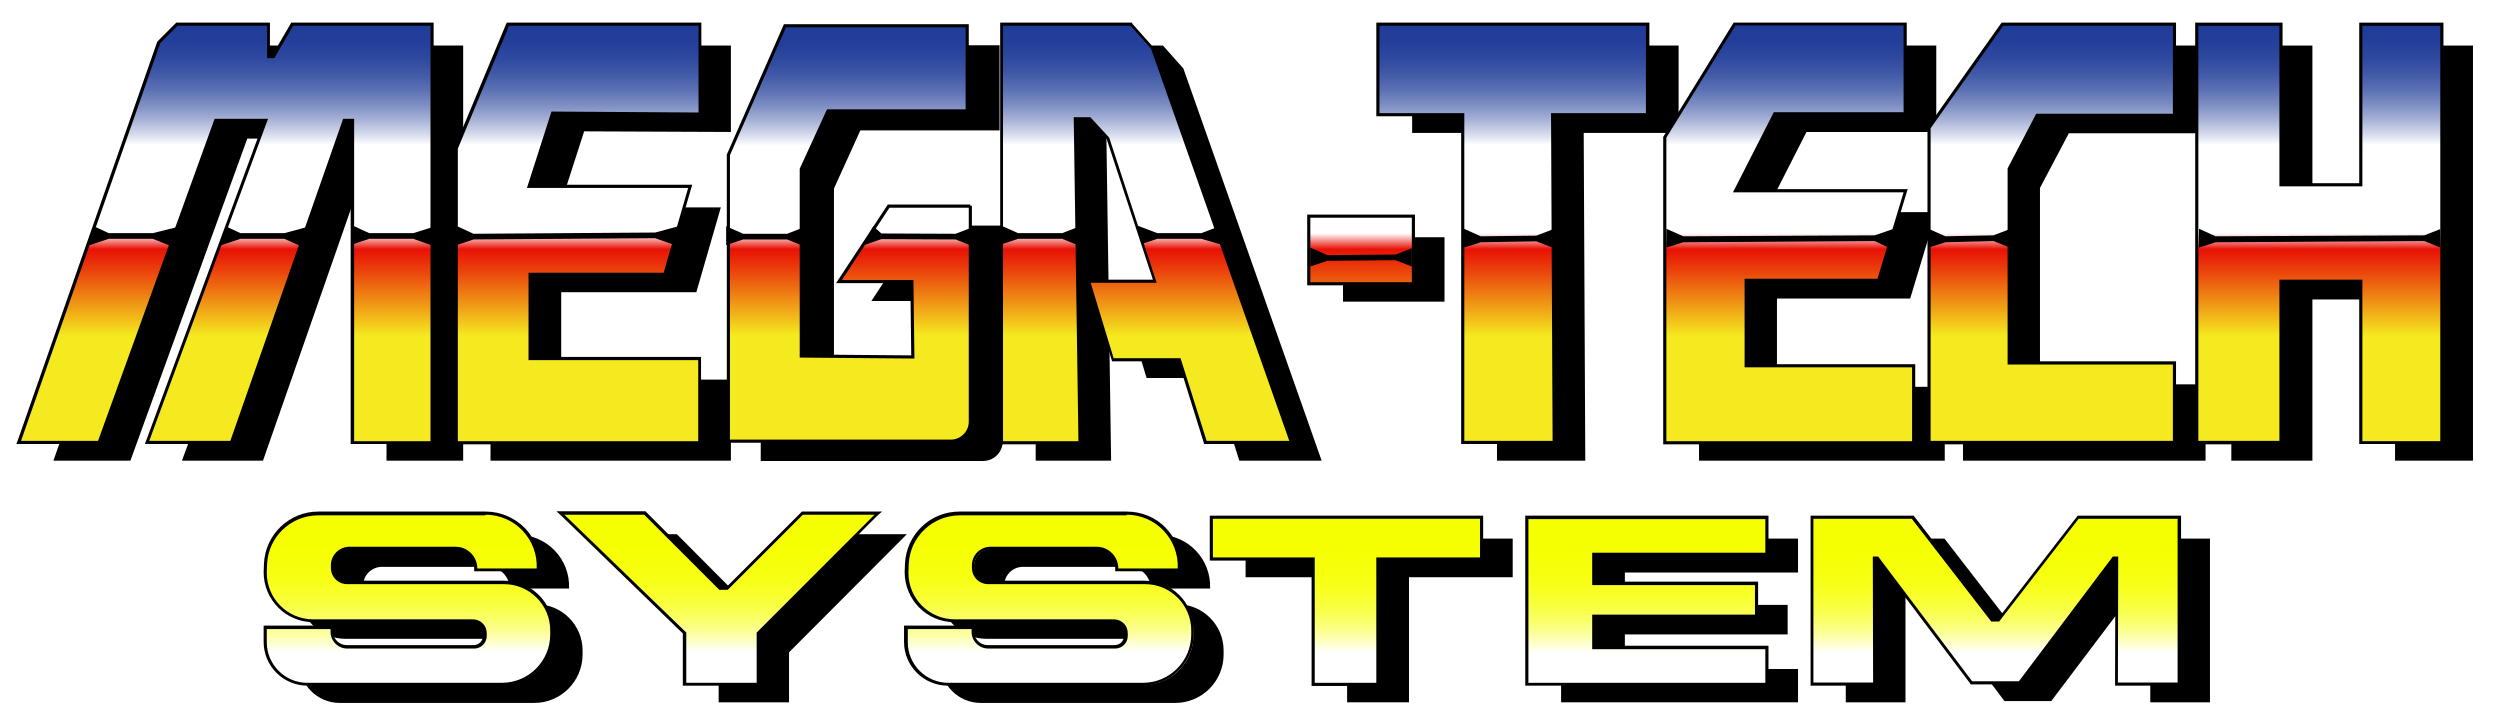
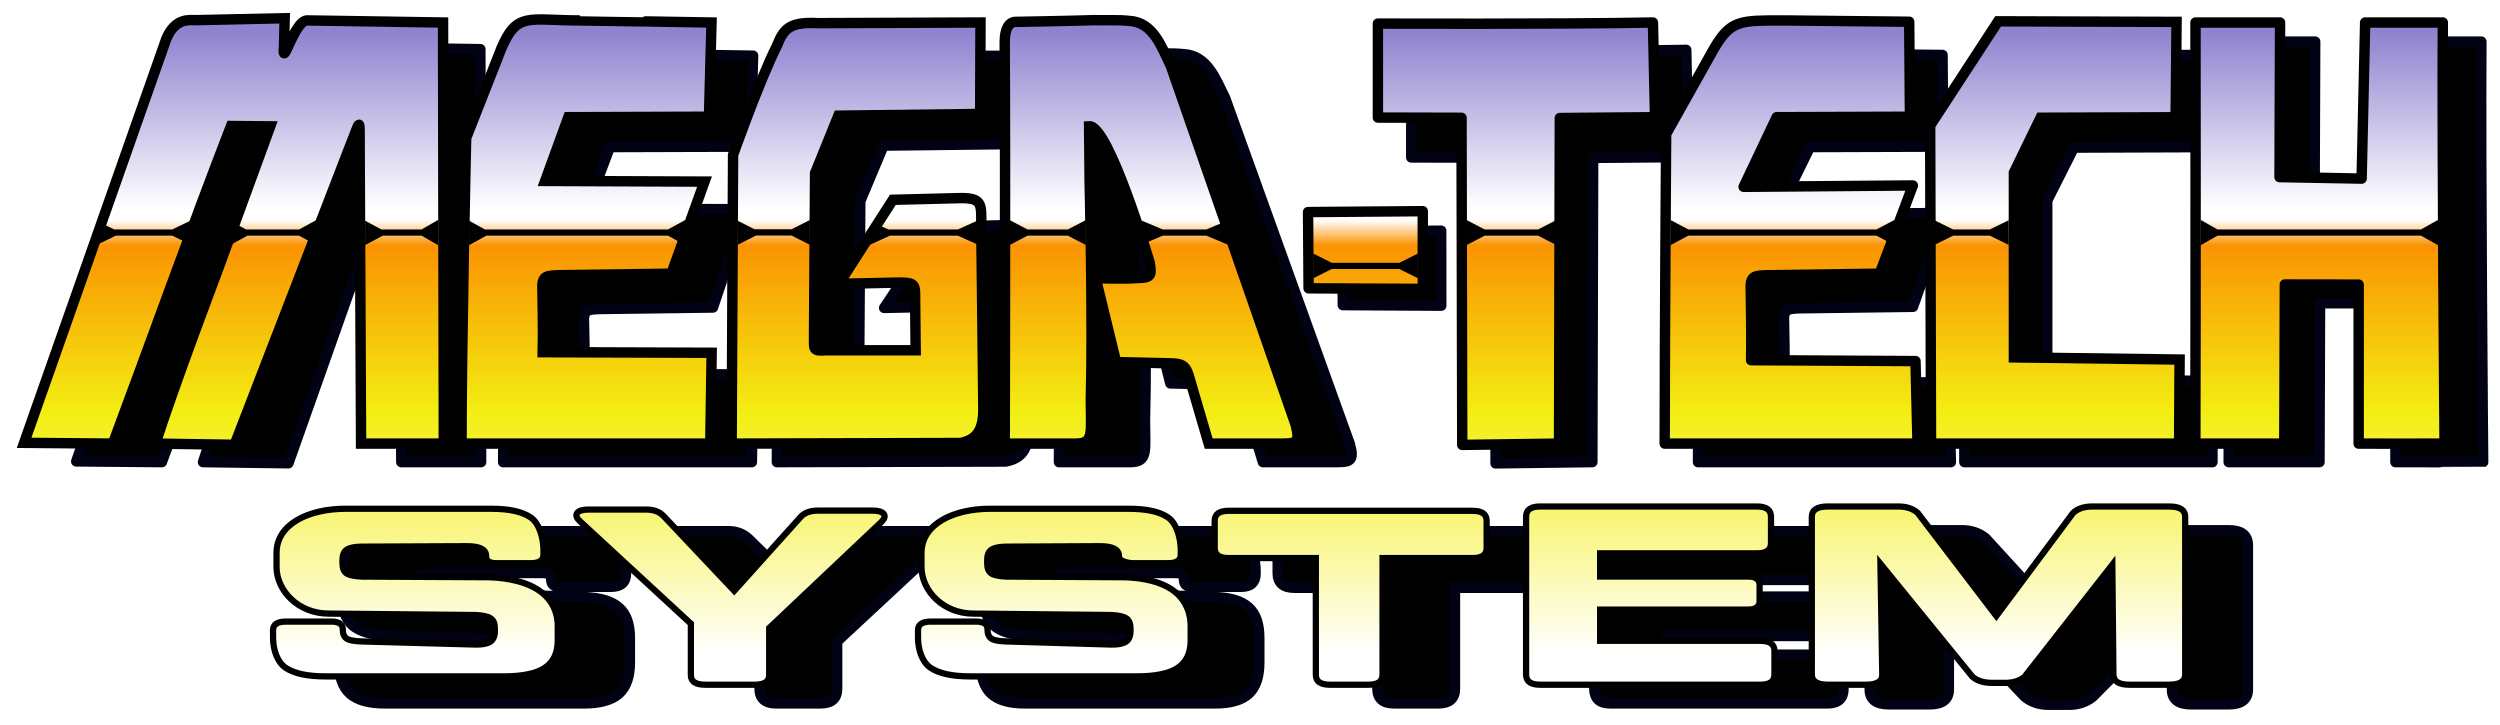
- <svg xmlns="http://www.w3.org/2000/svg" version="1.0" id="Livello_1" x="0px" y="0px" width="795.6px" height="231.1px" viewBox="0 0 795.6 231.1" enable-background="new 0 0 795.6 231.1" xml:space="preserve">
-   <g>
-     <polygon points="17,146.6 61.4,20 66.9,14.5 95.4,14.5 95.4,24.8 97.7,24.8 103.7,14.5 147.4,14.5 147.4,146.6 123,146.6 123,44.1    119.5,44.1 83.7,146.6 57.9,146.6 95.7,44.1 78.7,44.1 41.5,146.6  " />
-     <polygon points="156.1,146.6 156.1,53.5 172.4,14.5 232.6,14.5 232.6,42 185.9,41.8 178.1,66 229.4,66 221.6,93 178.6,93    178.6,120.8 232.6,120.8 232.6,146.6  " />
-     <path d="M319.1,71.8v68.7c0,3.4-2.8,6.2-6.2,6.2h-70.8V55.5l18-41.1h58v27.1h-44.3L265.4,60v59.5l35.5,0.3l-0.3-24h-23.3l15.8-24   H319.1z" />
-     <polygon points="329.6,146.6 329.6,14.5 370.1,14.5 376.6,21.8 420.6,146.6 394.4,146.6 386.1,120.3 364.9,120.3 357.6,96.3    378.6,96.3 363.4,50 357.4,43.5 352.1,43.5 353.6,146.6  " />
-     <rect x="427.4" y="75.5" width="32.3" height="20.5" />
-     <polygon points="476.4,146.6 476.4,42.3 449.4,42.3 449.4,14.5 534.2,14.5 534.2,42.3 504,42.3 504.5,146.6  " />
-     <polygon points="540.7,146.6 540.7,50.1 562.7,14.5 616.2,14.5 616.2,42 574.9,42 561.9,67.5 616.2,67.5 607.9,95 565.5,95    565.5,123.1 618.9,123.1 618.9,146.6  " />
-     <polygon points="624.7,146.6 624.7,47 647.9,14.5 701.9,14.5 701.9,42.4 658.4,42.4 649.2,59.8 649.2,122.3 701.9,122.3    701.9,146.6  " />
-     <polygon points="710.1,146.6 710.1,14.5 735.9,14.5 735.9,65.5 762.2,65.5 762.2,14.5 787,14.5 787,146.6 762.2,146.6 762.2,95.3    735.9,95.3 735.9,146.6  " />
+ <svg xmlns="http://www.w3.org/2000/svg" height="174" width="600">
+   <linearGradient id="a" gradientUnits="userSpaceOnUse" x1="360.464" x2="360.464" y1="-.346" y2="164.284">
+     <stop offset="0" stop-color="#8d82ce" />
+     <stop offset=".049" stop-color="#8f83d0" />
+     <stop offset=".306" stop-color="#fff" />
+     <stop offset=".323" stop-color="#fff" />
+     <stop offset=".36" stop-color="#fb9302" />
+     <stop offset=".604" stop-color="#f3ee12" />
+     <stop offset=".955" stop-color="#fff" />
+     <stop offset="1" stop-color="#fff" />
+   </linearGradient>
+   <text fill="#ef00eb" font-family="TrasksHand" font-size="2" stroke="#0105ff" stroke-width="2.5" x="321.829" y="49.199">
+     <tspan fill="#fafafa" fill-opacity=".4" stroke="none" x="321.829" y="49.199">John Loreth 2022</tspan>
+   </text>
+   <g stroke="#010315" stroke-width="2.5">
+     <path d="M453.344 169.04c-3.076 0-4.615-1.193-4.615-3.58v-34.62c0-2.388 1.539-3.582 4.615-3.582h17.49c2.205 0 4.102.637 5.691 1.91l17.968 19.638 18.915-19.638c1.59-1.273 3.487-1.91 5.691-1.91h15.774c3.076 0 4.615 1.194 4.615 3.581v34.62c0 2.388-1.539 3.582-4.615 3.582h-8.984c-3.076 0-4.63-1.194-4.614-3.582v-17.43l-19.014 19.2c-1.59 1.274-3.487 1.91-5.691 1.91h-4.923c-2.205 0-4.102-.636-5.691-1.91l-18.233-19.2v17.43c0 2.388-1.539 3.582-4.615 3.582zm-14.679-11.917q3.777 0 3.777 3.542v4.605q0 3.542-3.777 3.542h-52.25q-3.778 0-3.778-3.542v-34.24q0-3.543 3.778-3.543h51.62q3.778 0 3.778 3.542v4.605q0 3.542-3.778 3.542h-37.77v4.015h35.882q3.147 0 3.147 2.952v3.542q0 2.952-3.147 2.952h-35.883v4.486zm-69.533-29.636q3.989 0 3.989 3.542v6.494q0 3.542-3.989 3.542H349.19v24.205q0 3.543-3.989 3.543h-10.636q-3.989 0-3.989-3.543v-24.205h-19.943q-3.988 0-3.988-3.542v-6.494q0-3.542 3.988-3.542zm-133.766 31.525v-.826q0-3.188 3.439-3.188h11.462q2.293 0 2.293 2.125v.118q0 .886.382 1.24.446.295 1.655.295h27.765q1.21 0 1.592-.354.445-.413.445-1.535v-1.18q0-1.122-.445-1.476-.382-.355-1.592-.414l-35.788-1.299q-5.54-.177-8.088-2.42-2.483-2.302-2.483-7.38v-5.43q0-5.137 2.547-7.44 2.547-2.361 8.024-2.361h44.193q5.477 0 8.024 2.361 2.547 2.303 2.547 7.44v.353q0 3.188-3.439 3.188h-11.844q-1.91 0-1.91-1.77v-.119q0-.767-.446-1.063-.446-.354-1.592-.354h-26.236q-1.21 0-1.656.413-.382.355-.382 1.476v.709q0 1.122.382 1.476.446.354 1.656.413l35.788 1.299q5.54.177 8.024 2.48 2.547 2.243 2.547 7.32v5.903q0 5.137-2.547 7.498-2.548 2.303-8.024 2.303h-45.722q-5.476 0-8.024-2.303-2.547-2.361-2.547-7.498zm-12.78-31.525q2.659 0 3.257 1.358.665 1.358-1.196 3.01l-23.733 22.08v11.335q0 3.543-3.988 3.543h-10.637q-3.988 0-3.988-3.543v-11.335l-23.733-22.08q-1.86-1.652-1.263-3.01.665-1.358 3.324-1.358h14.226q2.925 0 4.92 1.948l12.298 12.103 12.298-12.103q1.995-1.948 4.92-1.948zm-141.22 31.525v-.826q0-3.188 3.59-3.188h11.966q2.393 0 2.393 2.125v.118q0 .886.399 1.24.465.295 1.728.295h28.984q1.263 0 1.662-.354.466-.413.466-1.535v-1.18q0-1.122-.466-1.476-.399-.355-1.662-.414l-37.36-1.299q-5.783-.177-8.442-2.42-2.593-2.302-2.593-7.38v-5.43q0-5.137 2.659-7.44 2.66-2.361 8.376-2.361h46.135q5.717 0 8.376 2.361 2.66 2.303 2.66 7.44v.353q0 3.188-3.59 3.188h-12.365q-1.994 0-1.994-1.77v-.119q0-.767-.466-1.063-.465-.354-1.662-.354h-27.388q-1.263 0-1.729.413-.398.355-.398 1.476v.709q0 1.122.398 1.476.466.354 1.729.413l37.36 1.299q5.783.177 8.376 2.48 2.66 2.243 2.66 7.32v5.903q0 5.137-2.66 7.498-2.659 2.303-8.376 2.303h-47.73q-5.718 0-8.377-2.303-2.659-2.361-2.659-7.498z" />
+     <path d="m576.493 9.992-.862 37.41-20.12-.361.134-37.05h-20.724s.074 67.14-.037 100.918h21.791l.136-38.131 18.093.026v38.105s20.987.036 21.054 0c0 0-.636-70.367-.43-100.917zm-88.945 3.098L471.24 37.224l.208 73.686h59.537l.12-19.47-39.77-.501v-42.8l6.409-12.713 32.403-.116.228-22.088zm-51.34-.202c-10.613 0-12.799-.151-16.865 6.548l-11.468 19.747s-.348 47.562-.348 71.726h60.676l-.484-19.114-39.457-.206c.135-4.279-.084-14.136-.084-14.136-.222-3.396.901-3.328 3.84-3.462l27.103-.356 7.97-22.52-40.626.318 7.938-16.137 31.986-.107-.181-22.001zm-97.513 24.899 20.071.05.172 73.373 23.228-.305.191-73.012 22.85-.197-.505-25.725c-22.433.425-66.007.252-66.007.252zm-16.534 17.782.111 17.662 23.627.133-.014-18zm-2.079 55.34c3.87-.002 5.105 0 3.838-4.468l-29.906-82.97c-2.213-4.393-4.205-10.219-10.026-10.48-2.552-.287-5.882-.086-8.443-.17-6.893.213-18.731.395-18.731.395-1.656 0-2.667 1.558-2.679 4.679.19 30.454.015 93.015.015 93.015h17.028c4.465 0 3.62-2.533 3.62-10.335.53-17.803-.287-50.428-.287-50.428l-.123-12.762c4.735-.32 14.564 31.661 14.564 31.661.366 2.613.656 3.506-2.93 3.506-3.94.292-10.052.014-10.052.014l4.907 19.451 12.012.269c5.362 0 4.699.784 6.588 6.735l3.618 11.888zm-112.92-97.394c-6.853-.362-8.245 1.369-9.824 5.185-4.26 8.19-10.549 25.339-10.549 25.339l-.336 66.87 54.89-.14c3.779-.717 5.508-2.859 5.508-7.817l-.496-42.565c0-5.047.45-6.574-5.921-6.324l-15.29.37-12.952 19.466 14.784-.3c3.627 0 3.504.73 3.504 3.555l.133 12.133h-21.501c-3.298.284-2.876-.28-2.9-3.212l.26-37.807 5.59-13.319 34.031-.402.08-21.181zm-58.012-.627c-12.317 0-15.085-2.105-18.865 6.548l-8.419 20.675s-1.108 46.634-1.108 70.799h59.691l.336-21.04-40.537-.136c.135-4.28-.084-12.11-.084-12.11-.222-3.395.901-3.328 3.84-3.46l27.103-.357 7.97-23.588-38.265-.15 5.577-14.773 33.751-.107.608-21.823s-31.559-.505-31.598-.478zM78.623 10.81l-20.618.45c-1.244.027-4.68-.704-6.791 4.339l-32.917 95.132 20.55.178c8.989-24.057 18.502-50.753 27.355-73.574l9.083.084-12.251 33.554s-10.225 27.034-14.32 39.936l20.51.274 24.222-68.417c3.017-7.495 2.45-7.882 2.542.288l.321 67.855h19.155l-.177-99.106-31.362-.484c-3.076-.252-5.982 11.872-5.457 5.996z" stroke-linejoin="round" />
  </g>
-   <g>
-     <path d="M95.2,206.4h20.3v0.9c0,2.9,2.4,5.3,5.3,5.3h40.4c2.2,0,4-1.8,4-4v-0.9c0-2.5-2-4.4-4.4-4.4H110c-8.2,0-14.8-6.6-14.8-14.8   l0.1-2.8c0.4-8.7,7.6-15.5,16.3-15.5h53.2c9.3,0,16.7,7.8,16.3,17.1v0h-18.9v0c0-3.8-3.1-6.9-6.9-6.9h-33.8c-3.2,0-5.9,2.6-5.9,5.9   v0.8c0,2.9,2.3,5.2,5.2,5.2h49.9c8.1,0,14.7,6.6,14.7,14.7v1.3c0,8.5-6.9,15.4-15.4,15.4h-61.9c-7.1,0-12.9-5.8-12.9-12.9V206.4z" />
-     <path d="M299.2,206.4h20.3v0.9c0,2.9,2.4,5.3,5.3,5.3h40.4c2.2,0,4-1.8,4-4v-0.9c0-2.5-2-4.4-4.4-4.4H314   c-8.2,0-14.8-6.6-14.8-14.8l0.1-2.8c0.4-8.7,7.6-15.5,16.3-15.5h53.2c9.3,0,16.7,7.8,16.3,17.1v0h-18.9v0c0-3.8-3.1-6.9-6.9-6.9   h-33.8c-3.2,0-5.9,2.6-5.9,5.9v0.8c0,2.9,2.3,5.2,5.2,5.2h49.9c8.1,0,14.7,6.6,14.7,14.7v1.3c0,8.5-6.9,15.4-15.4,15.4h-61.9   c-7.1,0-12.9-5.8-12.9-12.9V206.4z" />
-     <polygon points="228.7,223.5 228.7,207.6 190,170 215.4,170 239.3,194 242,194 265.9,170 288.6,170 251.1,207.6 251.1,223.5  " />
-     <polygon points="428.7,223.5 428.7,183.7 396.4,183.7 396.4,171.4 481.4,171.4 481.4,183.7 448.4,183.7 448.4,223.5  " />
-     <polygon points="496.8,223.5 496.8,171.4 572.2,171.4 572.2,182.2 517.1,182.2 517.1,192.5 568.9,192.5 568.9,201.9 517.1,201.9    517.1,212.9 572.2,212.9 572.2,223.5  " />
-     <polygon points="652.8,223.1 682.7,183.5 684.4,183.5 684.3,223.5 703.3,223.5 703.3,171.4 672,171.4 646.6,204.1 646.6,204.1    644.1,204.1 618.8,171.4 587.4,171.4 587.4,223.5 606.4,223.5 606.4,183.5 608,183.5 637.9,223.1  " />
-   </g>
-   <g>
-     <g>
-       <linearGradient id="SVGID_1_" gradientUnits="userSpaceOnUse" x1="71.731" y1="140.833" x2="71.731" y2="7.667">
-         <stop offset="0" style="stop-color:#F4EA1F" />
-         <stop offset="0.254" style="stop-color:#F4EA1F" />
-         <stop offset="0.285" style="stop-color:#F2C81B" />
-         <stop offset="0.408" style="stop-color:#EB450C" />
-         <stop offset="0.462" style="stop-color:#E81106" />
-         <stop offset="0.5" style="stop-color:#FFFFFF" />
-         <stop offset="0.711" style="stop-color:#FFFFFF" />
-         <stop offset="0.736" style="stop-color:#D7DCED" />
-         <stop offset="0.771" style="stop-color:#A7B2D6" />
-         <stop offset="0.807" style="stop-color:#7D8EC3" />
-         <stop offset="0.844" style="stop-color:#5B70B4" />
-         <stop offset="0.881" style="stop-color:#4159A7" />
-         <stop offset="0.918" style="stop-color:#2E499F" />
-         <stop offset="0.958" style="stop-color:#233F9A" />
-         <stop offset="1" style="stop-color:#1F3C98" />
-       </linearGradient>
-       <polygon fill="url(#SVGID_1_)" points="112.2,140.8 112.2,38.3 109.5,38.3 73.7,140.8 46.8,140.8 84.6,38.3 68.7,38.3 31.5,140.8     6,140.8 50.6,13.4 56.3,7.7 85.5,7.7 85.5,18 87.1,18 93,7.7 137.5,7.7 137.5,140.8   " />
-       <path d="M137,8.2v132.2h-24.3V37.8h-3.5L73.3,140.3H47.5L85.3,37.8h-17L31.2,140.3H6.7L51,13.7l5.5-5.5H85v10.3l2.3,0l6-10.3H137     M138,7.2h-1H93.3h-0.6l-0.3,0.5l-5.7,9.8l-0.8,0V8.2v-1h-1H56.5h-0.4l-0.3,0.3L50.3,13l-0.2,0.2l-0.1,0.2L5.7,140l-0.5,1.3h1.4    h24.5h0.7l0.2-0.7L69,38.8h14.9L46.6,140l-0.5,1.3h1.4h25.8H74l0.2-0.7l35.6-101.8h1.8v101.5v1h1H137h1v-1V8.2V7.2L138,7.2z" />
+   <g fill="url(#a)">
+     <g stroke="#010000" stroke-width="1.5">
+       <path d="M65.532 152.973v-1.724c0-1.379 1.03-2.069 3.087-2.069h10.907c1.835 0 2.753.633 2.753 1.897v.115c0 .996.334 1.705 1.002 2.126.723.421 1.947.585 3.671.632l27.143.738c1.724.046 2.92-.23 3.588-.69.723-.498 1.085-1.34 1.085-2.528v-.647c0-1.187-.334-1.992-1.002-2.413-.667-.46-1.89-.728-3.671-.805l-35.212-.342c-7.245 0-12.4-5.412-12.516-11.022v-3.517c0-7.055 7.904-10.62 16.516-10.62h35.034c4.283 0 7.426.69 9.429 2.07 2.058 1.378 3.087 4.902 3.087 7.89v1.034c0 1.38-1.001 2.07-3.004 2.07h-8.351c-1.614 0-2.42-.556-2.42-1.667v-.115c0-1.533-1.558-2.313-4.673-2.299l-25.12.11c-1.725.007-2.949.248-3.672.746-.667.46-1.001 1.284-1.001 2.472v.747c0 1.187.334 2.01 1.001 2.47.668.422 1.892.671 3.672.748l30.815.16c9.13.42 15.706 3.69 16.179 11.164v4.007c0 2.988-1.03 5.172-3.087 6.55-2.003 1.38-5.468 2.07-9.751 2.07H78.048c-4.283 0-7.454-.69-9.512-2.07-2.003-1.378-3.004-4.3-3.004-7.288zM209.343 122.544c1.437 0 2.356.268 2.759.805.402.536.201 1.187-.604 1.954l-26.893 25.424v11.305c0 1.532-1.15 2.299-3.448 2.299h-11.9c-2.3 0-3.449-.767-3.449-2.299v-12.355l-26.67-24.624c-.805-.767-1.006-1.418-.604-1.954s1.322-.805 2.76-.805h13.77c1.782 0 3.161.498 4.139 1.494l17.014 18.016 15.967-17.766c.92-.996 2.3-1.494 4.139-1.494zM353.445 122.596c2.232 0 3.347.795 3.347 2.384v6.574c0 1.59-1.115 2.385-3.347 2.385h-21.637v28.007c0 1.59-1.116 2.385-3.347 2.385h-9.313c-2.232 0-3.347-.795-3.347-2.385v-28.007h-20.93c-2.23 0-3.346-.795-3.346-2.385v-6.574c0-1.59 1.115-2.384 3.347-2.384zM422.54 153.801c2.22 0 3.33.815 3.33 2.444v5.642c0 1.63-1.11 2.444-3.33 2.444h-52.952c-2.22 0-3.33-.815-3.33-2.444v-37.882c0-1.629 1.11-2.444 3.33-2.444h52.118c2.221 0 3.332.815 3.332 2.444v6.355c0 1.63-1.11 2.444-3.332 2.444H384.03v5.56h35.443c1.887 0 2.831.692 2.831 2.077v3.788c0 1.385-.944 2.077-2.831 2.077h-35.443v7.495zM438.683 164.33c-2.564 0-3.846-.814-3.846-2.443v-37.882c0-1.629 1.282-2.444 3.846-2.444h16.947c1.923 0 3.462.51 4.615 1.528l18.876 24.748 18.433-24.748c1.09-1.018 2.628-1.528 4.615-1.528h18.43c2.563 0 3.845.815 3.845 2.444v37.882c0 1.629-1.282 2.444-3.845 2.444h-9.534c-2.563 0-3.83-.815-3.845-2.444l-.261-26.367-21.069 26.904c-1.153.978-2.724 1.467-4.71 1.467h-3.077c-1.987 0-3.558-.489-4.712-1.467l-22.084-27.117.434 26.58c.027 1.629-1.282 2.444-3.846 2.444zM220.321 152.973v-1.724c0-1.379 1.026-2.069 3.077-2.069h10.868c1.83 0 2.744.633 2.744 1.897v.115c0 .996.332 1.705.998 2.126.72.421 1.94.582 3.658.632l24.997.738c1.717.05 2.91-.23 3.575-.69.72-.498 1.081-1.34 1.081-2.528v-.647c0-1.187-.332-1.992-.998-2.413-.665-.46-1.884-.728-3.658-.805l-33.038-.342c-7.22 0-12.355-5.412-12.472-11.022v-3.517c0-7.055 7.876-10.62 16.458-10.62h33.3c4.268 0 7.4.69 9.395 2.07 2.051 1.378 3.077 4.902 3.077 7.89v1.034c0 1.38-.998 2.07-2.994 2.07h-8.322c-1.608 0-3.524-.556-3.524-1.667v-.115c0-1.533-1.552-2.314-4.656-2.299l-22.308.11c-1.718.007-2.938.248-3.659.746-.665.46-.997 1.284-.997 2.472v.747c0 1.187.332 2.01.997 2.47.666.422 1.885.671 3.659.748l28.656.16c9.098.42 15.056 3.69 15.527 11.164v4.007c0 2.988-1.026 5.172-3.077 6.55-1.995 1.38-5.448 2.07-9.717 2.07h-40.174c-4.269 0-7.428-.69-9.48-2.07-1.995-1.378-2.993-4.3-2.993-7.288z" />
    </g>
-     <g>
-       <linearGradient id="SVGID_2_" gradientUnits="userSpaceOnUse" x1="184" y1="140.833" x2="184" y2="7.667">
-         <stop offset="0" style="stop-color:#F4EA1F" />
-         <stop offset="0.254" style="stop-color:#F4EA1F" />
-         <stop offset="0.285" style="stop-color:#F2C81B" />
-         <stop offset="0.408" style="stop-color:#EB450C" />
-         <stop offset="0.462" style="stop-color:#E81106" />
-         <stop offset="0.5" style="stop-color:#FFFFFF" />
-         <stop offset="0.711" style="stop-color:#FFFFFF" />
-         <stop offset="0.736" style="stop-color:#D7DCED" />
-         <stop offset="0.771" style="stop-color:#A7B2D6" />
-         <stop offset="0.807" style="stop-color:#7D8EC3" />
-         <stop offset="0.844" style="stop-color:#5B70B4" />
-         <stop offset="0.881" style="stop-color:#4159A7" />
-         <stop offset="0.918" style="stop-color:#2E499F" />
-         <stop offset="0.958" style="stop-color:#233F9A" />
-         <stop offset="1" style="stop-color:#1F3C98" />
-       </linearGradient>
-       <polygon fill="url(#SVGID_2_)" points="145.3,140.8 145.3,47.2 161.7,7.7 222.8,7.7 222.8,36.3 175.9,36 168.4,59.3 219.7,59.3     211.6,87.3 168.8,87.3 168.8,114 222.8,114 222.8,140.8   " />
-       <path d="M222.3,8.2v27.6l-46.8-0.3l-7.8,24.3H219l-7.8,27h-43v27.8h54v25.8h-76.5V47.3L162,8.2H222.3 M219,59.8L219,59.8     M223.3,7.2h-1H162h-0.7l-0.3,0.6l-16.3,39.1l-0.1,0.2v0.2v93.1v1h1h76.5h1v-1v-25.8v-1h-1h-53V87.8h42h0.8l0.2-0.7l7.8-27    l0.4-1.3H219h0h-49.9l7.1-22.2l46,0.2l1,0v-1V8.2V7.2L223.3,7.2z" />
-     </g>
-     <linearGradient id="SVGID_3_" gradientUnits="userSpaceOnUse" x1="270.25" y1="140.333" x2="270.25" y2="8.167">
-       <stop offset="0" style="stop-color:#F4EA1F" />
-       <stop offset="0.254" style="stop-color:#F4EA1F" />
-       <stop offset="0.285" style="stop-color:#F2C81B" />
-       <stop offset="0.408" style="stop-color:#EB450C" />
-       <stop offset="0.462" style="stop-color:#E81106" />
-       <stop offset="0.5" style="stop-color:#FFFFFF" />
-       <stop offset="0.711" style="stop-color:#FFFFFF" />
-       <stop offset="0.736" style="stop-color:#D7DCED" />
-       <stop offset="0.771" style="stop-color:#A7B2D6" />
-       <stop offset="0.807" style="stop-color:#7D8EC3" />
-       <stop offset="0.844" style="stop-color:#5B70B4" />
-       <stop offset="0.881" style="stop-color:#4159A7" />
-       <stop offset="0.918" style="stop-color:#2E499F" />
-       <stop offset="0.958" style="stop-color:#233F9A" />
-       <stop offset="1" style="stop-color:#1F3C98" />
-     </linearGradient>
-     <path fill="url(#SVGID_3_)" stroke="#000000" stroke-linecap="round" d="M308.8,65.5v68.7c0,3.4-2.8,6.2-6.2,6.2h-70.8V49.3   l18-41.1h58v27.1h-44.3L255,53.8v59.5l35.5,0.3l-0.3-24H267l15.8-24H308.8z" />
-     <g>
-       <linearGradient id="SVGID_4_" gradientUnits="userSpaceOnUse" x1="364.853" y1="140.833" x2="364.853" y2="7.667">
-         <stop offset="0" style="stop-color:#F4EA1F" />
-         <stop offset="0.254" style="stop-color:#F4EA1F" />
-         <stop offset="0.285" style="stop-color:#F2C81B" />
-         <stop offset="0.408" style="stop-color:#EB450C" />
-         <stop offset="0.462" style="stop-color:#E81106" />
-         <stop offset="0.5" style="stop-color:#FFFFFF" />
-         <stop offset="0.711" style="stop-color:#FFFFFF" />
-         <stop offset="0.736" style="stop-color:#D7DCED" />
-         <stop offset="0.771" style="stop-color:#A7B2D6" />
-         <stop offset="0.807" style="stop-color:#7D8EC3" />
-         <stop offset="0.844" style="stop-color:#5B70B4" />
-         <stop offset="0.881" style="stop-color:#4159A7" />
-         <stop offset="0.918" style="stop-color:#2E499F" />
-         <stop offset="0.958" style="stop-color:#233F9A" />
-         <stop offset="1" style="stop-color:#1F3C98" />
-       </linearGradient>
-       <polygon fill="url(#SVGID_4_)" points="383.6,140.8 375.4,114.5 354.1,114.5 346.6,89.5 367.6,89.5 352.6,44 346.8,37.8     342.3,37.8 343.8,140.8 318.8,140.8 318.8,7.7 360,7.7 366.7,15.2 411,140.8   " />
-       <path d="M359.8,8.2l6.5,7.3l44,124.8H384l-8.3-26.3h-21.3l-7.3-24h21L353,43.8l-6-6.5h-5.3l1.5,103.1h-24V8.2H359.8 M360.2,7.2    h-0.4h-40.5h-1v1v132.2v1h1h24h1l0-1l-1.5-102.1h3.8l5.6,6L366.9,89h-19.6h-1.3l0.4,1.3l7.3,24l0.2,0.7h0.7H375l8,25.6l0.2,0.7    h0.7h26.3h1.4l-0.5-1.3l-44-124.8l-0.1-0.2l-0.1-0.1l-6.5-7.3L360.2,7.2L360.2,7.2z" />
-     </g>
-     <g>
-       <linearGradient id="SVGID_5_" gradientUnits="userSpaceOnUse" x1="470.417" y1="140.833" x2="470.417" y2="7.667">
-         <stop offset="0" style="stop-color:#F4EA1F" />
-         <stop offset="0.254" style="stop-color:#F4EA1F" />
-         <stop offset="0.285" style="stop-color:#F2C81B" />
-         <stop offset="0.408" style="stop-color:#EB450C" />
-         <stop offset="0.462" style="stop-color:#E81106" />
-         <stop offset="0.5" style="stop-color:#FFFFFF" />
-         <stop offset="0.711" style="stop-color:#FFFFFF" />
-         <stop offset="0.736" style="stop-color:#D7DCED" />
-         <stop offset="0.771" style="stop-color:#A7B2D6" />
-         <stop offset="0.807" style="stop-color:#7D8EC3" />
-         <stop offset="0.844" style="stop-color:#5B70B4" />
-         <stop offset="0.881" style="stop-color:#4159A7" />
-         <stop offset="0.918" style="stop-color:#2E499F" />
-         <stop offset="0.958" style="stop-color:#233F9A" />
-         <stop offset="1" style="stop-color:#1F3C98" />
-       </linearGradient>
-       <path fill="url(#SVGID_5_)" d="M465.5,140.8V36.5h-27V7.7h85.8v28.8h-30.2l0.5,104.3H465.5z M416.5,90.3V68.8h33.3v21.5H416.5z" />
-       <path d="M523.8,8.2V36h-30.2l0.5,104.3H466V36h-27V8.2H523.8 M449.3,69.3v20.5H417V69.3H449.3 M524.8,7.2h-1H439h-1v1V36v1h1h26    v103.3v1h1h28.2h1l0-1L494.7,37h29.2h1v-1V8.2V7.2L524.8,7.2z M450.3,68.3h-1H417h-1v1v20.5v1h1h32.3h1v-1V69.3V68.3L450.3,68.3z" />
-     </g>
-     <g>
-       <linearGradient id="SVGID_6_" gradientUnits="userSpaceOnUse" x1="569.417" y1="140.833" x2="569.417" y2="7.667">
-         <stop offset="0" style="stop-color:#F4EA1F" />
-         <stop offset="0.254" style="stop-color:#F4EA1F" />
-         <stop offset="0.285" style="stop-color:#F2C81B" />
-         <stop offset="0.408" style="stop-color:#EB450C" />
-         <stop offset="0.462" style="stop-color:#E81106" />
-         <stop offset="0.5" style="stop-color:#FFFFFF" />
-         <stop offset="0.711" style="stop-color:#FFFFFF" />
-         <stop offset="0.736" style="stop-color:#D7DCED" />
-         <stop offset="0.771" style="stop-color:#A7B2D6" />
-         <stop offset="0.807" style="stop-color:#7D8EC3" />
-         <stop offset="0.844" style="stop-color:#5B70B4" />
-         <stop offset="0.881" style="stop-color:#4159A7" />
-         <stop offset="0.918" style="stop-color:#2E499F" />
-         <stop offset="0.958" style="stop-color:#233F9A" />
-         <stop offset="1" style="stop-color:#1F3C98" />
-       </linearGradient>
-       <polygon fill="url(#SVGID_6_)" points="529.8,140.8 529.8,43.7 552.1,7.7 606.3,7.7 606.3,36.2 564.8,36.2 552.3,60.7 606.5,60.7     597.9,89.2 555.7,89.2 555.7,116.3 609,116.3 609,140.8   " />
-       <path d="M605.8,8.2v27.5h-41.3l-13,25.5h54.3l-8.3,27.5h-42.3v28.2h53.3v23.5h-78.2V43.8l22-35.7H605.8 M605.8,61.2L605.8,61.2     M606.8,7.2h-1h-53.5h-0.6l-0.3,0.5l-22,35.7l-0.1,0.2v0.3v96.5v1h1h78.2h1v-1v-23.5v-1h-1h-52.3V89.7h41.3h0.7l0.2-0.7l8.3-27.5    l0.4-1.3h-1.3h0h-52.7l12-23.5h40.7h1v-1V8.2V7.2L606.8,7.2z" />
-     </g>
-     <g>
-       <linearGradient id="SVGID_7_" gradientUnits="userSpaceOnUse" x1="652.938" y1="140.833" x2="652.938" y2="7.667">
-         <stop offset="0" style="stop-color:#F4EA1F" />
-         <stop offset="0.254" style="stop-color:#F4EA1F" />
-         <stop offset="0.285" style="stop-color:#F2C81B" />
-         <stop offset="0.408" style="stop-color:#EB450C" />
-         <stop offset="0.462" style="stop-color:#E81106" />
-         <stop offset="0.5" style="stop-color:#FFFFFF" />
-         <stop offset="0.711" style="stop-color:#FFFFFF" />
-         <stop offset="0.736" style="stop-color:#D7DCED" />
-         <stop offset="0.771" style="stop-color:#A7B2D6" />
-         <stop offset="0.807" style="stop-color:#7D8EC3" />
-         <stop offset="0.844" style="stop-color:#5B70B4" />
-         <stop offset="0.881" style="stop-color:#4159A7" />
-         <stop offset="0.918" style="stop-color:#2E499F" />
-         <stop offset="0.958" style="stop-color:#233F9A" />
-         <stop offset="1" style="stop-color:#1F3C98" />
-       </linearGradient>
-       <polygon fill="url(#SVGID_7_)" points="613.9,140.8 613.9,40.6 637.2,7.7 692,7.7 692,36.6 648.3,36.6 639.4,53.6 639.4,115.5     692,115.5 692,140.8   " />
-       <path d="M691.5,8.2v28H648l-9.1,17.4V116h52.6v24.3h-77.1V40.8l23.1-32.6H691.5 M692.5,7.2h-1h-54H637l-0.3,0.4l-23.1,32.6    l-0.2,0.3v0.3v99.6v1h1h77.1h1v-1V116v-1h-1h-51.6V53.7l8.7-16.6h42.9h1v-1v-28V7.2L692.5,7.2z" />
-     </g>
-     <g>
-       <linearGradient id="SVGID_8_" gradientUnits="userSpaceOnUse" x1="738.188" y1="140.833" x2="738.188" y2="7.667">
-         <stop offset="0" style="stop-color:#F4EA1F" />
-         <stop offset="0.254" style="stop-color:#F4EA1F" />
-         <stop offset="0.285" style="stop-color:#F2C81B" />
-         <stop offset="0.408" style="stop-color:#EB450C" />
-         <stop offset="0.462" style="stop-color:#E81106" />
-         <stop offset="0.5" style="stop-color:#FFFFFF" />
-         <stop offset="0.711" style="stop-color:#FFFFFF" />
-         <stop offset="0.736" style="stop-color:#D7DCED" />
-         <stop offset="0.771" style="stop-color:#A7B2D6" />
-         <stop offset="0.807" style="stop-color:#7D8EC3" />
-         <stop offset="0.844" style="stop-color:#5B70B4" />
-         <stop offset="0.881" style="stop-color:#4159A7" />
-         <stop offset="0.918" style="stop-color:#2E499F" />
-         <stop offset="0.958" style="stop-color:#233F9A" />
-         <stop offset="1" style="stop-color:#1F3C98" />
-       </linearGradient>
-       <polygon fill="url(#SVGID_8_)" points="751.4,140.8 751.4,89.5 726,89.5 726,140.8 699.3,140.8 699.3,7.7 726,7.7 726,58.8     751.4,58.8 751.4,7.7 777.1,7.7 777.1,140.8   " />
-       <path d="M776.6,8.2v132.2h-24.8V89h-26.4v51.3h-25.8V8.2h25.8v51.1h26.4V8.2H776.6 M777.6,7.2h-1h-24.8h-1v1v50.1h-24.4V8.2v-1h-1    h-25.8h-1v1v132.2v1h1h25.8h1v-1V90h24.4v50.3v1h1h24.8h1v-1V8.2V7.2L777.6,7.2z" />
+     <g stroke="#000" stroke-width="2.5">
+       <path d="m68.322 4.373-21.374.466c-1.29.028-4.853-.73-7.04 4.495L5.784 106.281l21.302.184c9.32-24.925 19.181-52.584 28.36-76.229l9.415.088-12.7 34.765s-10.6 28.01-14.845 41.376l18.975.284 27.397-70.885c3.128-7.766 2.54-8.167 2.636.298l.332 70.303h19.858L106.33 5.402 73.819 4.9c-3.19-.26-6.202 12.3-5.658 6.212zM139.164 4.906c-12.317 0-15.085-2.18-18.865 6.785l-8.419 21.421s-1.108 48.316-1.108 73.353h59.691l.336-21.8-40.537-.14c.135-4.433-.084-14.887-.084-14.887-.222-3.518.901-3.449 3.84-3.587l27.103-.369 7.97-22.098-38.264-.154 5.576-15.307 33.751-.111.608-22.61s-31.558-.524-31.598-.496zM196.31 5.556c-6.854-.375-8.246 1.419-9.825 5.372-4.26 8.485-10.549 26.253-10.549 26.253l-.336 69.284 54.89-.146c3.778-.743 5.508-2.962 5.508-8.1l-.496-44.1c0-5.229.45-6.811-5.922-6.552l-15.29.383-12.951 20.169 14.784-.31c3.626 0 3.503.755 3.503 3.682l.134 12.57h-21.501c-3.298.295-2.877-.29-2.9-3.327l.26-39.171 5.59-13.8 34.03-.416.08-21.945zM307.077 106.465c3.87-.003 5.105 0 3.838-4.63l-29.906-85.963c-2.213-4.552-4.205-10.588-10.026-10.858-2.552-.299-5.882-.09-8.443-.178-6.893.222-18.731.41-18.731.41-1.656 0-2.667 1.615-2.679 4.848.19 31.553.015 96.37.015 96.37h17.028c4.465 0 3.62-2.623 3.62-10.706.53-18.447-.287-52.248-.287-52.248l-.123-13.222c4.735-.333 14.564 32.803 14.564 32.803.367 2.707.656 3.632-2.93 3.632-3.94.303-10.052.015-10.052.015l4.907 20.153 12.012.278c5.362 0 4.699.813 6.588 6.979l3.618 12.317z" />
+       <g stroke-linejoin="round">
+         <path d="m313.932 50.896.13 18.3 27.416.137-.016-18.65z" />
+         <path d="m330.695 28.216 20.071.052.172 78.508 23.228-.311.191-78.14 22.85-.201-.505-22.722c-22.433.434-66.007.257-66.007.257zM428.208 4.906c-10.613 0-12.799-.156-16.865 6.785l-11.468 20.46s-.348 49.277-.348 74.314h60.676l-.484-19.804-39.457-.214c.135-4.433-.084-16.81-.084-16.81-.222-3.517.901-3.448 3.84-3.586l27.103-.369 7.97-21.17-40.626.33 7.938-16.72 31.986-.11-.181-22.795z" />
+       </g>
+       <path d="M479.548 5.116 463.24 30.12l.208 76.345h59.537l.12-20.172-39.77-.52V41.428l6.409-13.17 32.403-.12.228-22.885z" />
+       <path d="m567.635 5.402-.844 37.463-19.705-.361.131-37.102H526.92s.073 67.236-.036 101.063h21.342l.133-38.187 17.72.027v38.16s20.554.036 20.62 0c0 0-.623-70.469-.422-101.063z" stroke-linejoin="round" />
    </g>
  </g>
-   <g>
-     <g>
-       <linearGradient id="SVGID_9_" gradientUnits="userSpaceOnUse" x1="130" y1="217.75" x2="130" y2="163.25">
-         <stop offset="0" style="stop-color:#FFFFFF" />
-         <stop offset="0.19" style="stop-color:#FFFFFF" />
-         <stop offset="0.215" style="stop-color:#FEFFE5" />
-         <stop offset="0.269" style="stop-color:#FCFFB6" />
-         <stop offset="0.326" style="stop-color:#FBFF8A" />
-         <stop offset="0.388" style="stop-color:#FAFF65" />
-         <stop offset="0.453" style="stop-color:#F8FF46" />
-         <stop offset="0.524" style="stop-color:#F8FF2C" />
-         <stop offset="0.602" style="stop-color:#F7FF18" />
-         <stop offset="0.691" style="stop-color:#F6FF0B" />
-         <stop offset="0.802" style="stop-color:#F6FF02" />
-         <stop offset="1" style="stop-color:#F6FF00" />
-       </linearGradient>
-       <path fill="url(#SVGID_9_)" d="M97.8,217.8c-7.4,0-13.4-6-13.4-13.4v-4.7h21.3v1.4c0,2.6,2.1,4.8,4.8,4.8h40.4    c1.9,0,3.5-1.6,3.5-3.5v-0.9c0-2.2-1.8-3.9-3.9-3.9H99.7c-8.4,0-15.3-6.9-15.3-15.3l0.1-2.8c0.4-9,7.8-16,16.8-16h53.2    c4.6,0,9,1.9,12.2,5.2s4.8,7.8,4.6,12.4l0,0.5h-19.9v-0.5c0-3.5-2.9-6.4-6.4-6.4h-33.8c-3,0-5.4,2.4-5.4,5.4v0.8    c0,2.6,2.1,4.7,4.7,4.7h49.9c8.4,0,15.2,6.8,15.2,15.2v1.3c0,8.8-7.1,15.9-15.9,15.9H97.8z" />
-       <path d="M154.5,163.8c9.3,0,16.7,7.8,16.3,17.1v0h-18.9c0-3.8-3.1-6.9-6.9-6.9h-33.8c-3.2,0-5.9,2.6-5.9,5.9v0.8    c0,2.9,2.3,5.2,5.2,5.2h49.9c8.1,0,14.7,6.6,14.7,14.7v1.3c0,8.5-6.9,15.4-15.4,15.4H97.8c-7.1,0-12.9-5.8-12.9-12.9v-4.2h20.3    v0.9c0,2.9,2.4,5.3,5.3,5.3h40.4c2.2,0,4-1.8,4-4v-0.9c0-2.5-2-4.4-4.4-4.4H99.7c-8.2,0-14.8-6.6-14.8-14.8l0.1-2.8    c0.4-8.7,7.6-15.5,16.3-15.5H154.5 M154.5,162.8h-53.2c-9.2,0-16.8,7.2-17.3,16.5l-0.1,2.8c0,8.8,7.1,15.9,15.8,15.9h50.6    c1.9,0,3.4,1.5,3.4,3.4v0.9c0,1.7-1.3,3-3,3h-40.4c-2.3,0-4.3-1.9-4.3-4.3v-0.9v-1h-1H84.9h-1v1v4.2c0,7.7,6.3,13.9,13.9,13.9    h61.9c9,0,16.4-7.3,16.4-16.4v-1.3c0-8.7-7-15.7-15.7-15.7h-49.9c-2.3,0-4.2-1.9-4.2-4.2v-0.8c0-2.7,2.2-4.9,4.9-4.9H145    c3.2,0,5.9,2.6,5.9,5.9v1h1h18.9h1l0-0.9c0.2-4.8-1.4-9.3-4.7-12.8C163.7,164.7,159.3,162.8,154.5,162.8L154.5,162.8z" />
-     </g>
-     <g>
-       <linearGradient id="SVGID_10_" gradientUnits="userSpaceOnUse" x1="334" y1="217.75" x2="334" y2="163.25">
-         <stop offset="0" style="stop-color:#FFFFFF" />
-         <stop offset="0.19" style="stop-color:#FFFFFF" />
-         <stop offset="0.215" style="stop-color:#FEFFE5" />
-         <stop offset="0.269" style="stop-color:#FCFFB6" />
-         <stop offset="0.326" style="stop-color:#FBFF8A" />
-         <stop offset="0.388" style="stop-color:#FAFF65" />
-         <stop offset="0.453" style="stop-color:#F8FF46" />
-         <stop offset="0.524" style="stop-color:#F8FF2C" />
-         <stop offset="0.602" style="stop-color:#F7FF18" />
-         <stop offset="0.691" style="stop-color:#F6FF0B" />
-         <stop offset="0.802" style="stop-color:#F6FF02" />
-         <stop offset="1" style="stop-color:#F6FF00" />
-       </linearGradient>
-       <path fill="url(#SVGID_10_)" d="M301.8,217.8c-7.4,0-13.4-6-13.4-13.4v-4.7h21.3v1.4c0,2.6,2.1,4.8,4.8,4.8h40.4    c1.9,0,3.5-1.6,3.5-3.5v-0.9c0-2.2-1.8-3.9-3.9-3.9h-50.6c-8.4,0-15.3-6.9-15.3-15.3l0.1-2.8c0.4-9,7.8-16,16.8-16h53.2    c4.6,0,9,1.9,12.2,5.2s4.8,7.8,4.6,12.4l0,0.5h-19.9v-0.5c0-3.5-2.9-6.4-6.4-6.4h-33.8c-3,0-5.4,2.4-5.4,5.4v0.8    c0,2.6,2.1,4.7,4.7,4.7h49.9c8.4,0,15.2,6.8,15.2,15.2v1.3c0,8.8-7.1,15.9-15.9,15.9H301.8z" />
-       <path d="M358.5,163.8c9.3,0,16.7,7.8,16.3,17.1v0h-18.9c0-3.8-3.1-6.9-6.9-6.9h-33.8c-3.2,0-5.9,2.6-5.9,5.9v0.8    c0,2.9,2.3,5.2,5.2,5.2h49.9c8.1,0,14.7,6.6,14.7,14.7v1.3c0,8.5-6.9,15.4-15.4,15.4h-61.9c-7.1,0-12.9-5.8-12.9-12.9v-4.2h20.3    v0.9c0,2.9,2.4,5.3,5.3,5.3h40.4c2.2,0,4-1.8,4-4v-0.9c0-2.5-2-4.4-4.4-4.4h-50.6c-8.2,0-14.8-6.6-14.8-14.8l0.1-2.8    c0.4-8.7,7.6-15.5,16.3-15.5H358.5 M358.5,162.8h-53.2c-9.2,0-16.8,7.2-17.3,16.5l-0.1,2.8c0,8.8,7.1,15.9,15.8,15.9h50.6    c1.9,0,3.4,1.5,3.4,3.4v0.9c0,1.7-1.3,3-3,3h-40.4c-2.3,0-4.3-1.9-4.3-4.3v-0.9v-1h-1h-20.3h-1v1v4.2c0,7.7,6.3,13.9,13.9,13.9    h61.9c9,0,16.4-7.3,16.4-16.4v-1.3c0-8.7-7-15.7-15.7-15.7h-49.9c-2.3,0-4.2-1.9-4.2-4.2v-0.8c0-2.7,2.2-4.9,4.9-4.9H349    c3.2,0,5.9,2.6,5.9,5.9v1h1h18.9h1l0-0.9c0.2-4.8-1.4-9.3-4.7-12.8S363.3,162.8,358.5,162.8L358.5,162.8z" />
-     </g>
-     <g>
-       <linearGradient id="SVGID_11_" gradientUnits="userSpaceOnUse" x1="228.923" y1="217.75" x2="228.923" y2="163.25">
-         <stop offset="0" style="stop-color:#FFFFFF" />
-         <stop offset="0.19" style="stop-color:#FFFFFF" />
-         <stop offset="0.215" style="stop-color:#FEFFE5" />
-         <stop offset="0.269" style="stop-color:#FCFFB6" />
-         <stop offset="0.326" style="stop-color:#FBFF8A" />
-         <stop offset="0.388" style="stop-color:#FAFF65" />
-         <stop offset="0.453" style="stop-color:#F8FF46" />
-         <stop offset="0.524" style="stop-color:#F8FF2C" />
-         <stop offset="0.602" style="stop-color:#F7FF18" />
-         <stop offset="0.691" style="stop-color:#F6FF0B" />
-         <stop offset="0.802" style="stop-color:#F6FF02" />
-         <stop offset="1" style="stop-color:#F6FF00" />
-       </linearGradient>
-       <polygon fill="url(#SVGID_11_)" points="217.9,217.8 217.9,201.5 178.4,163.3 205.2,163.3 229.1,187.2 231.4,187.2 255.3,163.3     279.5,163.3 241.3,201.5 241.3,217.8   " />
-       <path d="M278.3,163.8l-37.5,37.5v16h-22.4v-16l-38.8-37.5H205l23.9,23.9h2.7l23.9-23.9H278.3 M280.7,162.8h-2.4h-22.7h-0.4    l-0.3,0.3l-23.6,23.6h-1.9L205.7,163l-0.3-0.3H205h-25.4h-2.5l1.8,1.7l38.4,37.2v15.6v1h1h22.4h1v-1v-15.6l37.2-37.2L280.7,162.8    L280.7,162.8z M278.3,164.8L278.3,164.8L278.3,164.8L278.3,164.8z" />
-     </g>
-     <g>
-       <linearGradient id="SVGID_12_" gradientUnits="userSpaceOnUse" x1="428.5" y1="217.75" x2="428.5" y2="164.625">
-         <stop offset="0" style="stop-color:#FFFFFF" />
-         <stop offset="0.19" style="stop-color:#FFFFFF" />
-         <stop offset="0.215" style="stop-color:#FEFFE5" />
-         <stop offset="0.269" style="stop-color:#FCFFB6" />
-         <stop offset="0.326" style="stop-color:#FBFF8A" />
-         <stop offset="0.388" style="stop-color:#FAFF65" />
-         <stop offset="0.453" style="stop-color:#F8FF46" />
-         <stop offset="0.524" style="stop-color:#F8FF2C" />
-         <stop offset="0.602" style="stop-color:#F7FF18" />
-         <stop offset="0.691" style="stop-color:#F6FF0B" />
-         <stop offset="0.802" style="stop-color:#F6FF02" />
-         <stop offset="1" style="stop-color:#F6FF00" />
-       </linearGradient>
-       <polygon fill="url(#SVGID_12_)" points="417.9,217.8 417.9,177.9 385.5,177.9 385.5,164.6 471.5,164.6 471.5,177.9 438.5,177.9     438.5,217.8   " />
-       <path d="M471,165.1v12.3h-33v39.9h-19.6v-39.9H386v-12.3H471 M472,164.1h-1h-85h-1v1v12.3v1h1h31.4v38.9v1h1H438h1v-1v-38.9h32h1    v-1v-12.3V164.1L472,164.1z" />
-     </g>
-     <g>
-       <linearGradient id="SVGID_13_" gradientUnits="userSpaceOnUse" x1="524.125" y1="217.75" x2="524.125" y2="164.625">
-         <stop offset="0" style="stop-color:#FFFFFF" />
-         <stop offset="0.19" style="stop-color:#FFFFFF" />
-         <stop offset="0.215" style="stop-color:#FEFFE5" />
-         <stop offset="0.269" style="stop-color:#FCFFB6" />
-         <stop offset="0.326" style="stop-color:#FBFF8A" />
-         <stop offset="0.388" style="stop-color:#FAFF65" />
-         <stop offset="0.453" style="stop-color:#F8FF46" />
-         <stop offset="0.524" style="stop-color:#F8FF2C" />
-         <stop offset="0.602" style="stop-color:#F7FF18" />
-         <stop offset="0.691" style="stop-color:#F6FF0B" />
-         <stop offset="0.802" style="stop-color:#F6FF02" />
-         <stop offset="1" style="stop-color:#F6FF00" />
-       </linearGradient>
-       <polygon fill="url(#SVGID_13_)" points="485.9,217.8 485.9,164.6 562.3,164.6 562.3,176.4 507.3,176.4 507.3,185.7 559.1,185.7     559.1,196.1 507.3,196.1 507.3,206.1 562.3,206.1 562.3,217.8   " />
-       <path d="M561.8,165.1v10.8h-55.1v10.3h51.8v9.4h-51.8v11h55.1v10.7h-75.4v-52.1H561.8 M562.8,164.1h-1h-75.4h-1v1v52.1v1h1h75.4h1    v-1v-10.7v-1h-1h-54.1v-9h50.8h1v-1v-9.4v-1h-1h-50.8v-8.3h54.1h1v-1v-10.8V164.1L562.8,164.1z" />
-     </g>
-     <g>
-       <linearGradient id="SVGID_14_" gradientUnits="userSpaceOnUse" x1="635.021" y1="217.75" x2="635.021" y2="164.625">
-         <stop offset="0" style="stop-color:#FFFFFF" />
-         <stop offset="0.19" style="stop-color:#FFFFFF" />
-         <stop offset="0.215" style="stop-color:#FEFFE5" />
-         <stop offset="0.269" style="stop-color:#FCFFB6" />
-         <stop offset="0.326" style="stop-color:#FBFF8A" />
-         <stop offset="0.388" style="stop-color:#FAFF65" />
-         <stop offset="0.453" style="stop-color:#F8FF46" />
-         <stop offset="0.524" style="stop-color:#F8FF2C" />
-         <stop offset="0.602" style="stop-color:#F7FF18" />
-         <stop offset="0.691" style="stop-color:#F6FF0B" />
-         <stop offset="0.802" style="stop-color:#F6FF02" />
-         <stop offset="1" style="stop-color:#F6FF00" />
-       </linearGradient>
-       <polygon fill="url(#SVGID_14_)" points="673.5,217.8 673.5,177.7 672.6,177.7 642.7,217.3 627.3,217.3 597.4,177.7 596.5,177.7     596.6,217.8 576.6,217.8 576.6,164.6 608.7,164.6 634,197.3 636,197.3 661.4,164.6 693.5,164.6 693.5,217.8   " />
-       <path d="M693,165.1v52.1h-19l0.1-40.1h-1.7l-29.9,39.7h-14.9l-29.9-39.7H596l0.1,40.1h-19v-52.1h31.3l25.3,32.7h2.5h0l25.3-32.7    H693 M694,164.1h-1h-31.3h-0.5l-0.3,0.4l-25,32.3h-1.6l-25-32.3l-0.3-0.4h-0.5h-31.3h-1v1v52.1v1h1h19h1l0-1l-0.1-39.1h0.2    l29.6,39.3l0.3,0.4h0.5h14.9h0.5l0.3-0.4l29.6-39.3h0.2l-0.1,39.1l0,1h1h19h1v-1v-52.1V164.1L694,164.1z" />
-     </g>
-   </g>
-   <g>
-     <polygon points="30.3,72.2 28.3,78.1 34.6,76 48.6,76 53.9,78.1 56.6,72.2 48.6,74.2 34.6,74.2  " />
-     <polygon points="72.2,72.2 70.2,78.1 76.5,76 90.5,76 95.2,78.1 97.9,72.2 90.5,74.2 76.5,74.2  " />
-     <polygon points="112.3,71.8 112.1,77.8 117.5,76 131.5,76 137.4,78.1 137.9,72.2 131.5,74.2 117.5,74.2  " />
-     <polygon points="145.5,72 145.3,78 150.7,76.2 208.5,75.8 214.4,77.9 215.9,72 208.5,74 150.7,74.4  " />
-     <polygon points="231.1,72 231.1,78 236.5,76.2 250.5,76.2 255.6,78.3 255.6,72.4 250.5,74.4 236.5,74.4  " />
-     <polygon points="277.9,72 274.7,78.1 280.5,76.1 304.1,76.2 309.3,78.3 309.3,72.4 304.1,74.4 280.5,74.3  " />
-     <polygon points="318.6,71.8 318.6,77.8 324,76 338,76 343.2,78.1 343.2,72.2 338,74.2 324,74.2  " />
-     <polygon points="362,71.8 363.5,77.6 368.3,76 382.3,76 388.8,77.9 387,72.4 382.3,74.2 368.3,74.2  " />
-     <polygon points="417,78.8 417,84.8 422.4,83 444.1,82.8 449.3,84.8 449.3,79 444.1,81 422.4,81.2  " />
-     <polygon points="465.9,72.8 465.9,78.8 471.2,77.1 488.9,76.8 494.1,78.8 494.1,73 488.9,75 471.2,75.2  " />
-     <polygon points="530.3,72.8 530.3,78.8 535.7,77.1 596.6,76.7 600.8,78.7 602.7,72.8 596.6,74.9 535.7,75.2  " />
-     <polygon points="613.7,72.8 613.7,78.8 619.1,77.1 634.4,76.7 639.6,78.8 639.6,72.9 634.4,74.9 619.1,75.2  " />
-     <polygon points="699.8,72.8 699.8,78.8 705.1,77.1 771.5,76.7 776.6,78.8 776.6,72.9 771.5,74.9 705.1,75.2  " />
+   <g fill-opacity=".973" stroke="#000" stroke-width="1.5">
+     <path d="m581.257 55.817 3.108-1.756v3.511zm-49.706 0h50.394m-49.935 0-3.107-1.756v3.511zM477.763 55.817l3.57-1.756v3.511zm-9.717 0h9.717m-9.19 0-3.57-1.756v3.511zM450.554 55.817l3.312-1.756v3.511zm-45.546 0h45.546m-45.546 0-3.311-1.756v3.511zM369.347 55.817l3.394-1.756v3.511zm-13.204 0h13.204m-13.204 0-3.395-1.756v3.511zM336.04 63.817l3.502-1.756v3.511zm-16.608 0h16.608m-16.608 0-3.502-1.756v3.511zM289.682 55.817l4.194-1.756v3.511zm-15.449 0h16.311m-11.632 0-4.193-1.756v3.511zM256.485 55.817l3.36-1.756v3.511zm-13.215 0h13.066m-9.915 0-3.36-1.756v3.511zM230.082 55.817l3.863-1.756v3.511zm-16.908 0h20.243m-20.19.088-1.87-.85-1.46-.421-.338 2.938zM190.154 55.78l3.459-1.757v3.512zm-9.116 0h10.892m-10.844.087L177.8 54.2v3.335zM160.522 55.817l3.2-1.756v3.511zm-44.346 0h45.99m-45.804.088-3.038-1.667v3.334zM101.397 55.817l3.04-1.756v3.511zm-10.086 0h10.327m-10.136.088-3.123-1.667v3.334zM71.995 55.817l3.21-1.756v3.511zm-12.99 0H71.99m-12.968.088-3.049-1.667v3.334zM41.542 55.817l3.618-1.756v3.511zm-14.32 0h14.26m-14.05.088-3.435-1.667v3.334z" />
  </g>
</svg>
